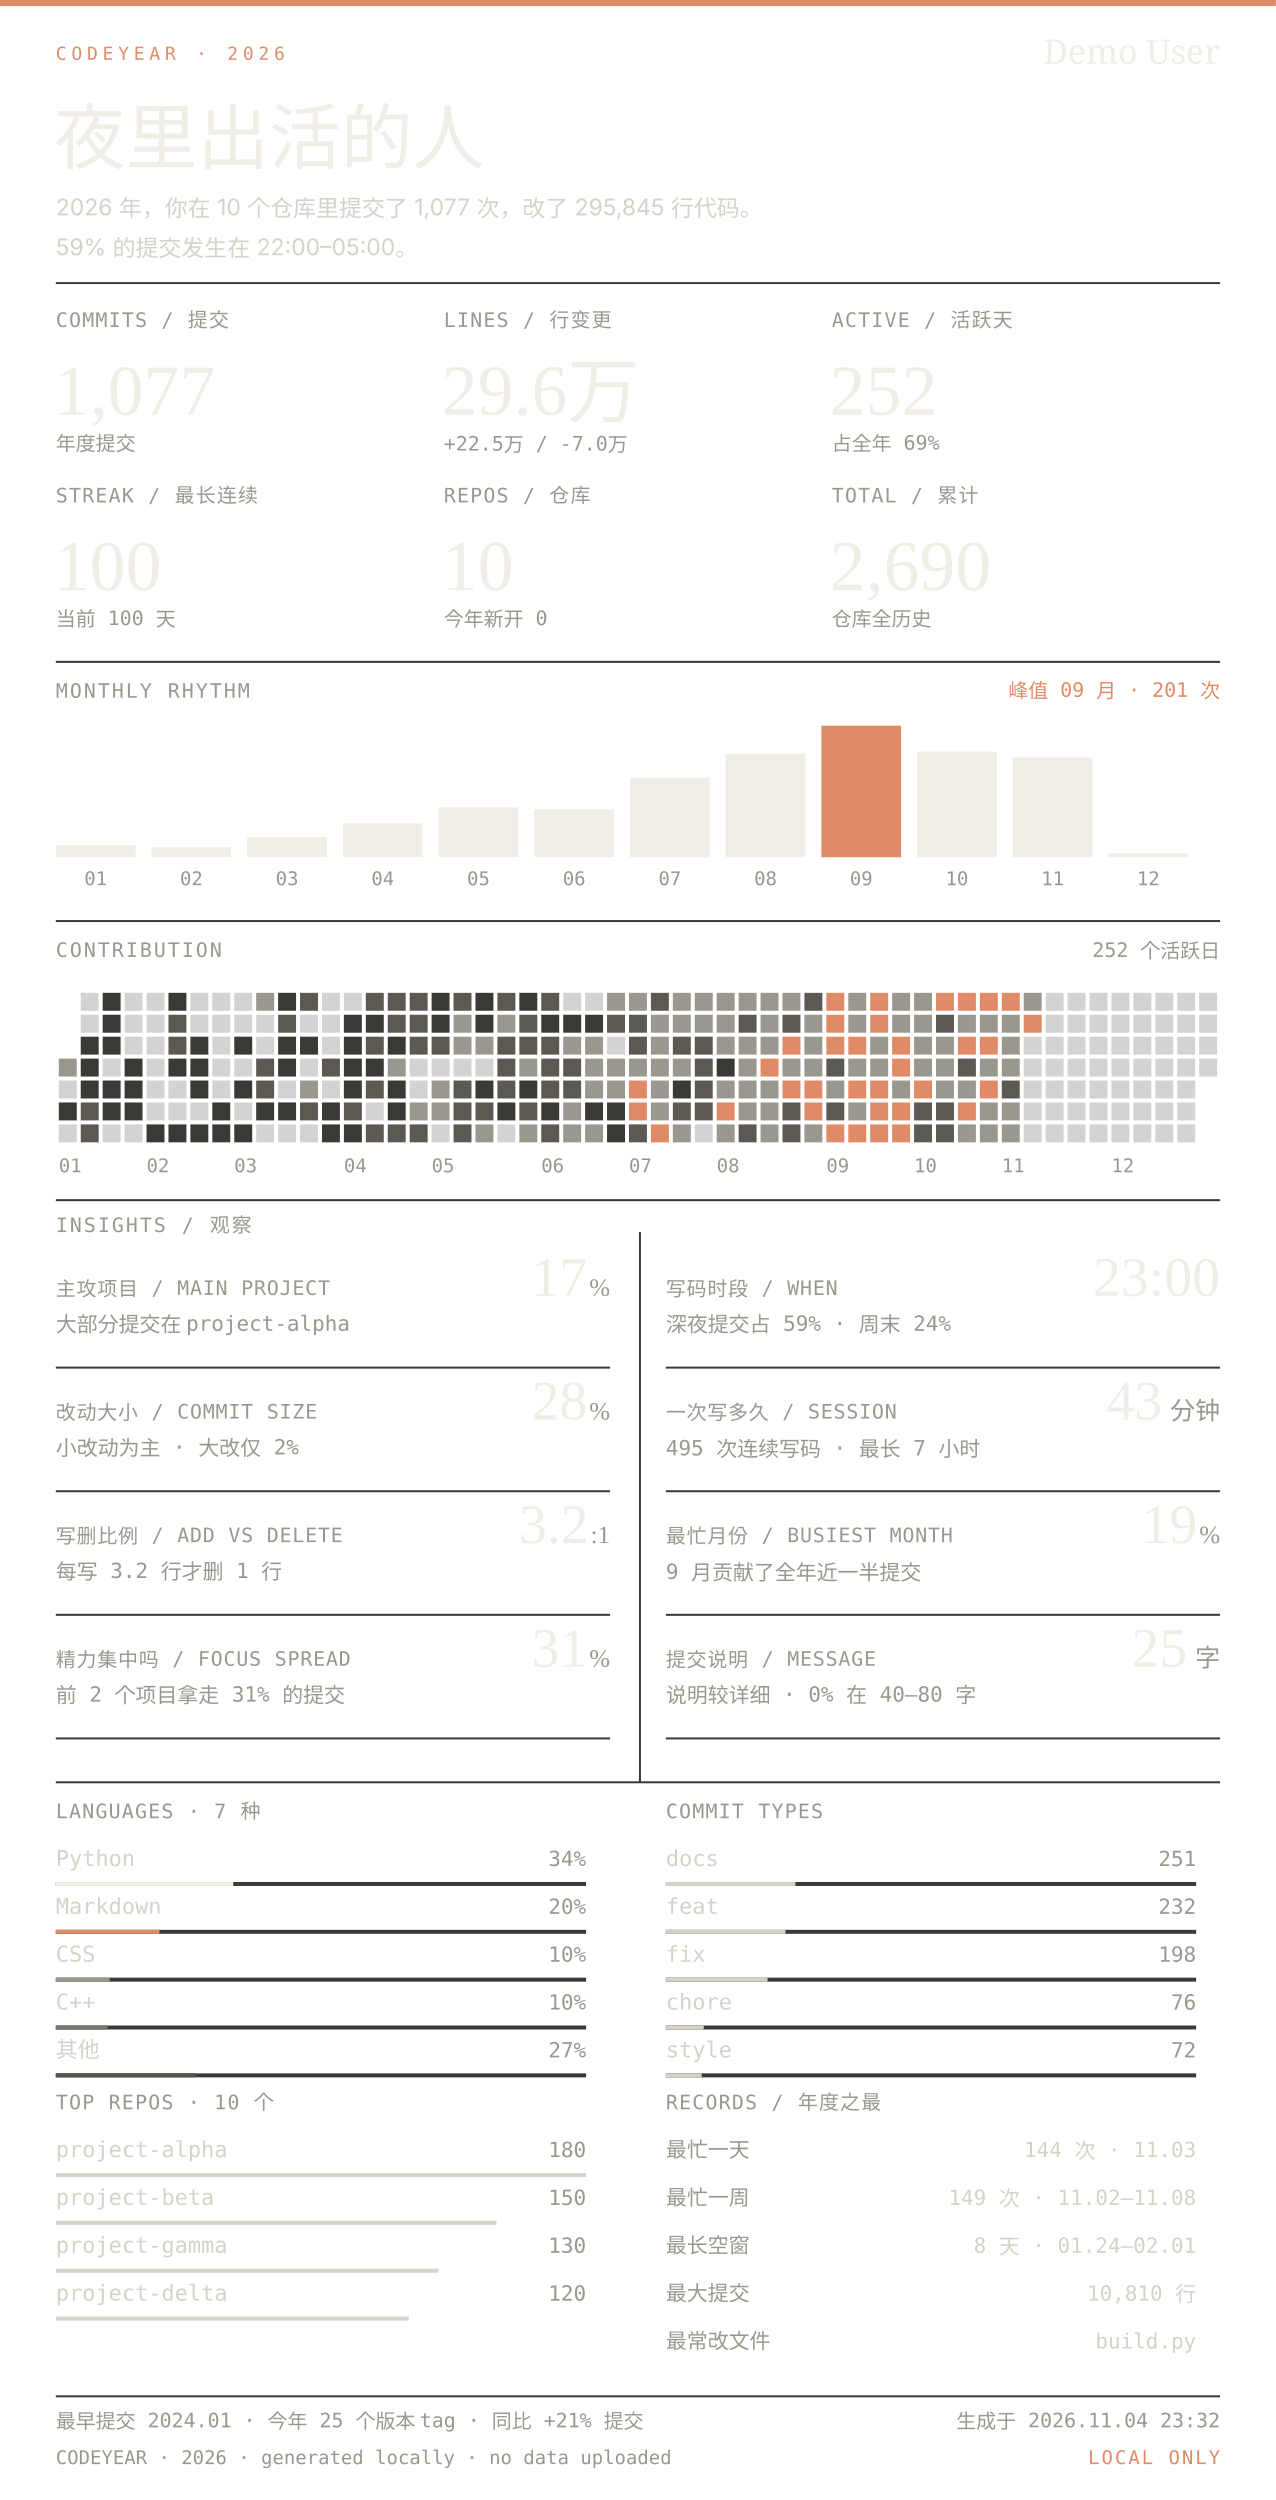
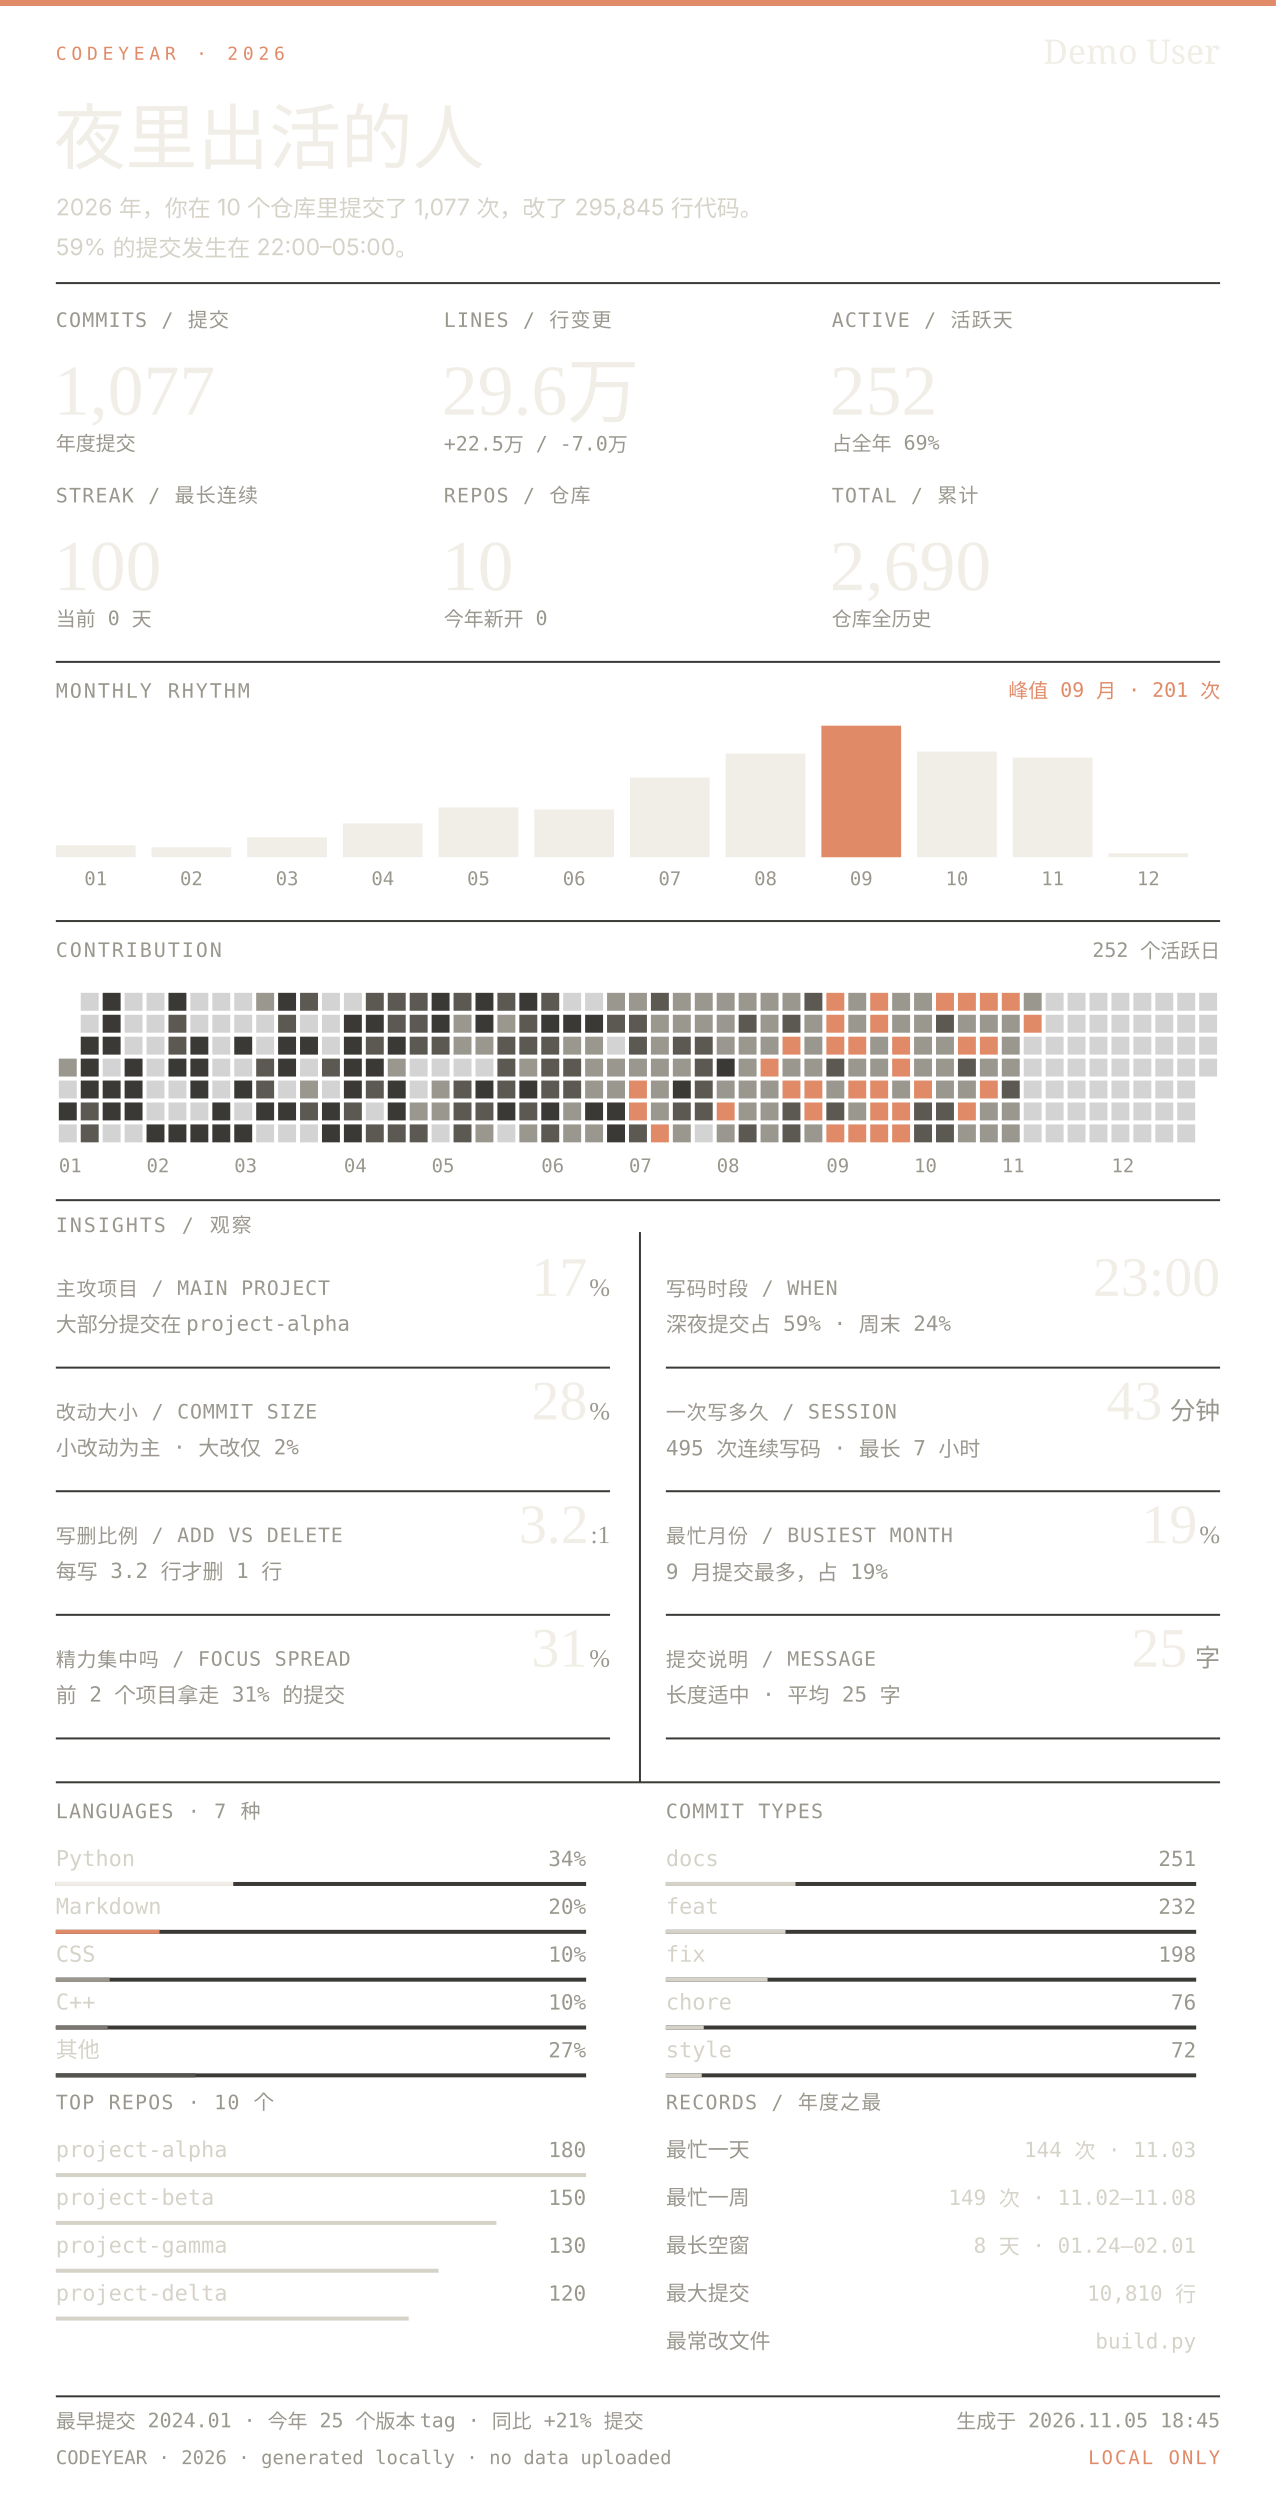
<svg xmlns="http://www.w3.org/2000/svg" width="640" height="1254" viewBox="0 0 640 1254" role="img" aria-label="Demo User · CodeYear 2026 · 夜里出活的人">
  <rect x="0" y="0" width="640" height="3" fill="#e08a68" />
  <text x="28" y="30" font-family="Consolas, 'SFMono-Regular', Menlo, monospace" font-size="9" fill="#e08a68" letter-spacing="2.4">CODEYEAR · 2026</text>
  <text x="612" y="32" font-family="Georgia, 'Songti SC', SimSun, serif" font-size="17" fill="#f0eee6" text-anchor="end">Demo User</text>
  <text x="27" y="82" font-family="Georgia, 'Songti SC', SimSun, serif" font-size="36" fill="#f0eee6">夜里出活的人</text>
  <text x="28" y="108" font-family="-apple-system, 'Segoe UI', 'Microsoft YaHei', sans-serif" font-size="11.5" fill="#d5d2c8">2026 年，你在 10 个仓库里提交了 1,077 次，改了 295,845 行代码。</text>
  <text x="28" y="128" font-family="-apple-system, 'Segoe UI', 'Microsoft YaHei', sans-serif" font-size="11.5" fill="#d5d2c8">59% 的提交发生在 22:00–05:00。</text>
  <line x1="28" y1="142" x2="612" y2="142" stroke="#3a3936" />
  <text x="28.0" y="164" font-family="Consolas, 'SFMono-Regular', Menlo, monospace" font-size="10" fill="#9a978e" letter-spacing="0.6">COMMITS / 提交</text>
  <text x="27.0" y="208" font-family="Cambria, 'Times New Roman', 'Songti SC', SimSun, serif" font-size="36" fill="#f0eee6">1,077</text>
  <text x="28.0" y="226" font-family="Consolas, 'SFMono-Regular', Menlo, monospace" font-size="10" fill="#9a978e">年度提交</text>
  <text x="222.6" y="164" font-family="Consolas, 'SFMono-Regular', Menlo, monospace" font-size="10" fill="#9a978e" letter-spacing="0.6">LINES / 行变更</text>
  <text x="221.6" y="208" font-family="Cambria, 'Times New Roman', 'Songti SC', SimSun, serif" font-size="36" fill="#f0eee6">29.6万</text>
  <text x="222.6" y="226" font-family="Consolas, 'SFMono-Regular', Menlo, monospace" font-size="10" fill="#9a978e">+22.5万 / -7.0万</text>
  <text x="417.2" y="164" font-family="Consolas, 'SFMono-Regular', Menlo, monospace" font-size="10" fill="#9a978e" letter-spacing="0.6">ACTIVE / 活跃天</text>
  <text x="416.2" y="208" font-family="Cambria, 'Times New Roman', 'Songti SC', SimSun, serif" font-size="36" fill="#f0eee6">252</text>
  <text x="417.2" y="226" font-family="Consolas, 'SFMono-Regular', Menlo, monospace" font-size="10" fill="#9a978e">占全年 69%</text>
  <text x="28.0" y="252" font-family="Consolas, 'SFMono-Regular', Menlo, monospace" font-size="10" fill="#9a978e" letter-spacing="0.6">STREAK / 最长连续</text>
  <text x="27.0" y="296" font-family="Cambria, 'Times New Roman', 'Songti SC', SimSun, serif" font-size="36" fill="#f0eee6">100</text>
-   <text x="28.0" y="314" font-family="Consolas, 'SFMono-Regular', Menlo, monospace" font-size="10" fill="#9a978e">当前 100 天</text>
+   <text x="28.0" y="314" font-family="Consolas, 'SFMono-Regular', Menlo, monospace" font-size="10" fill="#9a978e">当前 0 天</text>
  <text x="222.6" y="252" font-family="Consolas, 'SFMono-Regular', Menlo, monospace" font-size="10" fill="#9a978e" letter-spacing="0.6">REPOS / 仓库</text>
  <text x="221.6" y="296" font-family="Cambria, 'Times New Roman', 'Songti SC', SimSun, serif" font-size="36" fill="#f0eee6">10</text>
  <text x="222.6" y="314" font-family="Consolas, 'SFMono-Regular', Menlo, monospace" font-size="10" fill="#9a978e">今年新开 0</text>
  <text x="417.2" y="252" font-family="Consolas, 'SFMono-Regular', Menlo, monospace" font-size="10" fill="#9a978e" letter-spacing="0.6">TOTAL / 累计</text>
  <text x="416.2" y="296" font-family="Cambria, 'Times New Roman', 'Songti SC', SimSun, serif" font-size="36" fill="#f0eee6">2,690</text>
  <text x="417.2" y="314" font-family="Consolas, 'SFMono-Regular', Menlo, monospace" font-size="10" fill="#9a978e">仓库全历史</text>
  <line x1="28" y1="332" x2="612" y2="332" stroke="#3a3936" />
  <text x="28" y="350" font-family="Consolas, 'SFMono-Regular', Menlo, monospace" font-size="10" fill="#9a978e" letter-spacing="1">MONTHLY RHYTHM</text>
  <text x="612" y="350" font-family="Consolas, 'SFMono-Regular', Menlo, monospace" font-size="10" fill="#e08a68" text-anchor="end">峰值 09 月 · 201 次</text>
  <rect x="28" y="424" width="40" height="6" fill="#f0eee6" />
  <text x="48.0" y="444" font-family="Consolas, 'SFMono-Regular', Menlo, monospace" font-size="9.5" fill="#9a978e" text-anchor="middle">01</text>
  <rect x="76" y="425" width="40" height="5" fill="#f0eee6" />
  <text x="96.0" y="444" font-family="Consolas, 'SFMono-Regular', Menlo, monospace" font-size="9.5" fill="#9a978e" text-anchor="middle">02</text>
  <rect x="124" y="420" width="40" height="10" fill="#f0eee6" />
  <text x="144.0" y="444" font-family="Consolas, 'SFMono-Regular', Menlo, monospace" font-size="9.5" fill="#9a978e" text-anchor="middle">03</text>
  <rect x="172" y="413" width="40" height="17" fill="#f0eee6" />
  <text x="192.0" y="444" font-family="Consolas, 'SFMono-Regular', Menlo, monospace" font-size="9.5" fill="#9a978e" text-anchor="middle">04</text>
  <rect x="220" y="405" width="40" height="25" fill="#f0eee6" />
  <text x="240.0" y="444" font-family="Consolas, 'SFMono-Regular', Menlo, monospace" font-size="9.5" fill="#9a978e" text-anchor="middle">05</text>
  <rect x="268" y="406" width="40" height="24" fill="#f0eee6" />
  <text x="288.0" y="444" font-family="Consolas, 'SFMono-Regular', Menlo, monospace" font-size="9.5" fill="#9a978e" text-anchor="middle">06</text>
  <rect x="316" y="390" width="40" height="40" fill="#f0eee6" />
  <text x="336.0" y="444" font-family="Consolas, 'SFMono-Regular', Menlo, monospace" font-size="9.5" fill="#9a978e" text-anchor="middle">07</text>
  <rect x="364" y="378" width="40" height="52" fill="#f0eee6" />
  <text x="384.0" y="444" font-family="Consolas, 'SFMono-Regular', Menlo, monospace" font-size="9.5" fill="#9a978e" text-anchor="middle">08</text>
  <rect x="412" y="364" width="40" height="66" fill="#e08a68" />
  <text x="432.0" y="444" font-family="Consolas, 'SFMono-Regular', Menlo, monospace" font-size="9.5" fill="#9a978e" text-anchor="middle">09</text>
  <rect x="460" y="377" width="40" height="53" fill="#f0eee6" />
  <text x="480.0" y="444" font-family="Consolas, 'SFMono-Regular', Menlo, monospace" font-size="9.5" fill="#9a978e" text-anchor="middle">10</text>
  <rect x="508" y="380" width="40" height="50" fill="#f0eee6" />
  <text x="528.0" y="444" font-family="Consolas, 'SFMono-Regular', Menlo, monospace" font-size="9.5" fill="#9a978e" text-anchor="middle">11</text>
  <rect x="556" y="428" width="40" height="2" fill="#f0eee6" />
  <text x="576.0" y="444" font-family="Consolas, 'SFMono-Regular', Menlo, monospace" font-size="9.5" fill="#9a978e" text-anchor="middle">12</text>
  <line x1="28" y1="462" x2="612" y2="462" stroke="#3a3936" />
  <text x="28" y="480" font-family="Consolas, 'SFMono-Regular', Menlo, monospace" font-size="10" fill="#9a978e" letter-spacing="1">CONTRIBUTION</text>
  <text x="612" y="480" font-family="Consolas, 'SFMono-Regular', Menlo, monospace" font-size="10" fill="#9a978e" text-anchor="end">252 个活跃日</text>
  <rect x="29.5" y="531" width="9" height="9" fill="#9a978e" />
  <rect x="29.5" y="542" width="9" height="9" fill="#262623" fill-opacity="0.2" />
  <rect x="29.5" y="553" width="9" height="9" fill="#3a3936" />
  <rect x="29.5" y="564" width="9" height="9" fill="#262623" fill-opacity="0.2" />
  <rect x="40.5" y="498" width="9" height="9" fill="#262623" fill-opacity="0.2" />
  <rect x="40.5" y="509" width="9" height="9" fill="#262623" fill-opacity="0.2" />
  <rect x="40.5" y="520" width="9" height="9" fill="#3a3936" />
  <rect x="40.5" y="531" width="9" height="9" fill="#3a3936" />
  <rect x="40.5" y="542" width="9" height="9" fill="#3a3936" />
  <rect x="40.5" y="553" width="9" height="9" fill="#5c5952" />
  <rect x="40.5" y="564" width="9" height="9" fill="#5c5952" />
  <rect x="51.5" y="498" width="9" height="9" fill="#3a3936" />
  <rect x="51.5" y="509" width="9" height="9" fill="#3a3936" />
  <rect x="51.5" y="520" width="9" height="9" fill="#3a3936" />
  <rect x="51.5" y="531" width="9" height="9" fill="#262623" fill-opacity="0.2" />
  <rect x="51.5" y="542" width="9" height="9" fill="#3a3936" />
  <rect x="51.5" y="553" width="9" height="9" fill="#3a3936" />
  <rect x="51.5" y="564" width="9" height="9" fill="#262623" fill-opacity="0.2" />
  <rect x="62.5" y="498" width="9" height="9" fill="#262623" fill-opacity="0.2" />
  <rect x="62.5" y="509" width="9" height="9" fill="#262623" fill-opacity="0.2" />
  <rect x="62.5" y="520" width="9" height="9" fill="#262623" fill-opacity="0.2" />
  <rect x="62.5" y="531" width="9" height="9" fill="#3a3936" />
  <rect x="62.5" y="542" width="9" height="9" fill="#3a3936" />
  <rect x="62.5" y="553" width="9" height="9" fill="#3a3936" />
  <rect x="62.5" y="564" width="9" height="9" fill="#262623" fill-opacity="0.2" />
  <rect x="73.5" y="498" width="9" height="9" fill="#262623" fill-opacity="0.2" />
  <rect x="73.5" y="509" width="9" height="9" fill="#262623" fill-opacity="0.2" />
  <rect x="73.5" y="520" width="9" height="9" fill="#262623" fill-opacity="0.2" />
  <rect x="73.5" y="531" width="9" height="9" fill="#262623" fill-opacity="0.2" />
  <rect x="73.5" y="542" width="9" height="9" fill="#262623" fill-opacity="0.2" />
  <rect x="73.5" y="553" width="9" height="9" fill="#262623" fill-opacity="0.2" />
  <rect x="73.5" y="564" width="9" height="9" fill="#3a3936" />
  <rect x="84.5" y="498" width="9" height="9" fill="#3a3936" />
  <rect x="84.5" y="509" width="9" height="9" fill="#5c5952" />
  <rect x="84.5" y="520" width="9" height="9" fill="#5c5952" />
  <rect x="84.5" y="531" width="9" height="9" fill="#3a3936" />
  <rect x="84.5" y="542" width="9" height="9" fill="#262623" fill-opacity="0.2" />
  <rect x="84.5" y="553" width="9" height="9" fill="#262623" fill-opacity="0.2" />
  <rect x="84.5" y="564" width="9" height="9" fill="#3a3936" />
  <rect x="95.5" y="498" width="9" height="9" fill="#262623" fill-opacity="0.2" />
  <rect x="95.5" y="509" width="9" height="9" fill="#262623" fill-opacity="0.2" />
  <rect x="95.5" y="520" width="9" height="9" fill="#3a3936" />
  <rect x="95.5" y="531" width="9" height="9" fill="#3a3936" />
  <rect x="95.5" y="542" width="9" height="9" fill="#3a3936" />
  <rect x="95.5" y="553" width="9" height="9" fill="#262623" fill-opacity="0.2" />
  <rect x="95.5" y="564" width="9" height="9" fill="#3a3936" />
  <rect x="106.5" y="498" width="9" height="9" fill="#262623" fill-opacity="0.2" />
  <rect x="106.5" y="509" width="9" height="9" fill="#262623" fill-opacity="0.2" />
  <rect x="106.5" y="520" width="9" height="9" fill="#262623" fill-opacity="0.2" />
  <rect x="106.5" y="531" width="9" height="9" fill="#262623" fill-opacity="0.2" />
  <rect x="106.5" y="542" width="9" height="9" fill="#262623" fill-opacity="0.2" />
  <rect x="106.5" y="553" width="9" height="9" fill="#3a3936" />
  <rect x="106.5" y="564" width="9" height="9" fill="#3a3936" />
  <rect x="117.5" y="498" width="9" height="9" fill="#262623" fill-opacity="0.2" />
  <rect x="117.5" y="509" width="9" height="9" fill="#262623" fill-opacity="0.2" />
  <rect x="117.5" y="520" width="9" height="9" fill="#3a3936" />
  <rect x="117.5" y="531" width="9" height="9" fill="#262623" fill-opacity="0.2" />
  <rect x="117.5" y="542" width="9" height="9" fill="#3a3936" />
  <rect x="117.5" y="553" width="9" height="9" fill="#262623" fill-opacity="0.2" />
  <rect x="117.5" y="564" width="9" height="9" fill="#3a3936" />
  <rect x="128.5" y="498" width="9" height="9" fill="#9a978e" />
  <rect x="128.5" y="509" width="9" height="9" fill="#262623" fill-opacity="0.2" />
  <rect x="128.5" y="520" width="9" height="9" fill="#262623" fill-opacity="0.2" />
  <rect x="128.5" y="531" width="9" height="9" fill="#5c5952" />
  <rect x="128.5" y="542" width="9" height="9" fill="#5c5952" />
  <rect x="128.5" y="553" width="9" height="9" fill="#3a3936" />
  <rect x="128.5" y="564" width="9" height="9" fill="#262623" fill-opacity="0.2" />
  <rect x="139.5" y="498" width="9" height="9" fill="#3a3936" />
  <rect x="139.5" y="509" width="9" height="9" fill="#5c5952" />
  <rect x="139.5" y="520" width="9" height="9" fill="#3a3936" />
  <rect x="139.5" y="531" width="9" height="9" fill="#3a3936" />
  <rect x="139.5" y="542" width="9" height="9" fill="#262623" fill-opacity="0.2" />
  <rect x="139.5" y="553" width="9" height="9" fill="#3a3936" />
  <rect x="139.5" y="564" width="9" height="9" fill="#262623" fill-opacity="0.2" />
  <rect x="150.5" y="498" width="9" height="9" fill="#5c5952" />
  <rect x="150.5" y="509" width="9" height="9" fill="#262623" fill-opacity="0.2" />
  <rect x="150.5" y="520" width="9" height="9" fill="#3a3936" />
  <rect x="150.5" y="531" width="9" height="9" fill="#262623" fill-opacity="0.2" />
  <rect x="150.5" y="542" width="9" height="9" fill="#9a978e" />
  <rect x="150.5" y="553" width="9" height="9" fill="#5c5952" />
  <rect x="150.5" y="564" width="9" height="9" fill="#262623" fill-opacity="0.2" />
  <rect x="161.5" y="498" width="9" height="9" fill="#262623" fill-opacity="0.2" />
  <rect x="161.5" y="509" width="9" height="9" fill="#262623" fill-opacity="0.2" />
  <rect x="161.5" y="520" width="9" height="9" fill="#262623" fill-opacity="0.2" />
  <rect x="161.5" y="531" width="9" height="9" fill="#5c5952" />
  <rect x="161.5" y="542" width="9" height="9" fill="#262623" fill-opacity="0.2" />
  <rect x="161.5" y="553" width="9" height="9" fill="#3a3936" />
  <rect x="161.5" y="564" width="9" height="9" fill="#3a3936" />
  <rect x="172.5" y="498" width="9" height="9" fill="#262623" fill-opacity="0.2" />
  <rect x="172.5" y="509" width="9" height="9" fill="#3a3936" />
  <rect x="172.5" y="520" width="9" height="9" fill="#3a3936" />
  <rect x="172.5" y="531" width="9" height="9" fill="#3a3936" />
  <rect x="172.5" y="542" width="9" height="9" fill="#3a3936" />
  <rect x="172.5" y="553" width="9" height="9" fill="#5c5952" />
  <rect x="172.5" y="564" width="9" height="9" fill="#3a3936" />
  <rect x="183.5" y="498" width="9" height="9" fill="#5c5952" />
  <rect x="183.5" y="509" width="9" height="9" fill="#3a3936" />
  <rect x="183.5" y="520" width="9" height="9" fill="#5c5952" />
  <rect x="183.5" y="531" width="9" height="9" fill="#3a3936" />
  <rect x="183.5" y="542" width="9" height="9" fill="#5c5952" />
  <rect x="183.5" y="553" width="9" height="9" fill="#262623" fill-opacity="0.2" />
  <rect x="183.5" y="564" width="9" height="9" fill="#5c5952" />
  <rect x="194.5" y="498" width="9" height="9" fill="#5c5952" />
  <rect x="194.5" y="509" width="9" height="9" fill="#5c5952" />
  <rect x="194.5" y="520" width="9" height="9" fill="#3a3936" />
  <rect x="194.5" y="531" width="9" height="9" fill="#9a978e" />
  <rect x="194.5" y="542" width="9" height="9" fill="#3a3936" />
  <rect x="194.5" y="553" width="9" height="9" fill="#3a3936" />
  <rect x="194.5" y="564" width="9" height="9" fill="#5c5952" />
  <rect x="205.5" y="498" width="9" height="9" fill="#5c5952" />
  <rect x="205.5" y="509" width="9" height="9" fill="#5c5952" />
  <rect x="205.5" y="520" width="9" height="9" fill="#5c5952" />
  <rect x="205.5" y="531" width="9" height="9" fill="#262623" fill-opacity="0.2" />
  <rect x="205.5" y="542" width="9" height="9" fill="#262623" fill-opacity="0.2" />
  <rect x="205.5" y="553" width="9" height="9" fill="#9a978e" />
  <rect x="205.5" y="564" width="9" height="9" fill="#5c5952" />
  <rect x="216.5" y="498" width="9" height="9" fill="#3a3936" />
  <rect x="216.5" y="509" width="9" height="9" fill="#3a3936" />
  <rect x="216.5" y="520" width="9" height="9" fill="#5c5952" />
  <rect x="216.5" y="531" width="9" height="9" fill="#262623" fill-opacity="0.2" />
  <rect x="216.5" y="542" width="9" height="9" fill="#9a978e" />
  <rect x="216.5" y="553" width="9" height="9" fill="#9a978e" />
  <rect x="216.5" y="564" width="9" height="9" fill="#262623" fill-opacity="0.2" />
  <rect x="227.5" y="498" width="9" height="9" fill="#5c5952" />
  <rect x="227.5" y="509" width="9" height="9" fill="#9a978e" />
  <rect x="227.5" y="520" width="9" height="9" fill="#9a978e" />
  <rect x="227.5" y="531" width="9" height="9" fill="#262623" fill-opacity="0.2" />
  <rect x="227.5" y="542" width="9" height="9" fill="#5c5952" />
  <rect x="227.5" y="553" width="9" height="9" fill="#5c5952" />
  <rect x="227.5" y="564" width="9" height="9" fill="#5c5952" />
  <rect x="238.5" y="498" width="9" height="9" fill="#3a3936" />
  <rect x="238.5" y="509" width="9" height="9" fill="#3a3936" />
  <rect x="238.5" y="520" width="9" height="9" fill="#9a978e" />
  <rect x="238.5" y="531" width="9" height="9" fill="#262623" fill-opacity="0.2" />
  <rect x="238.5" y="542" width="9" height="9" fill="#3a3936" />
  <rect x="238.5" y="553" width="9" height="9" fill="#5c5952" />
  <rect x="238.5" y="564" width="9" height="9" fill="#9a978e" />
  <rect x="249.5" y="498" width="9" height="9" fill="#5c5952" />
  <rect x="249.5" y="509" width="9" height="9" fill="#9a978e" />
  <rect x="249.5" y="520" width="9" height="9" fill="#5c5952" />
  <rect x="249.5" y="531" width="9" height="9" fill="#5c5952" />
  <rect x="249.5" y="542" width="9" height="9" fill="#5c5952" />
  <rect x="249.5" y="553" width="9" height="9" fill="#3a3936" />
  <rect x="249.5" y="564" width="9" height="9" fill="#262623" fill-opacity="0.2" />
  <rect x="260.5" y="498" width="9" height="9" fill="#3a3936" />
  <rect x="260.5" y="509" width="9" height="9" fill="#5c5952" />
  <rect x="260.5" y="520" width="9" height="9" fill="#5c5952" />
  <rect x="260.5" y="531" width="9" height="9" fill="#9a978e" />
  <rect x="260.5" y="542" width="9" height="9" fill="#3a3936" />
  <rect x="260.5" y="553" width="9" height="9" fill="#5c5952" />
  <rect x="260.5" y="564" width="9" height="9" fill="#9a978e" />
  <rect x="271.5" y="498" width="9" height="9" fill="#5c5952" />
  <rect x="271.5" y="509" width="9" height="9" fill="#3a3936" />
  <rect x="271.5" y="520" width="9" height="9" fill="#5c5952" />
  <rect x="271.5" y="531" width="9" height="9" fill="#5c5952" />
  <rect x="271.5" y="542" width="9" height="9" fill="#5c5952" />
  <rect x="271.5" y="553" width="9" height="9" fill="#3a3936" />
  <rect x="271.5" y="564" width="9" height="9" fill="#5c5952" />
  <rect x="282.5" y="498" width="9" height="9" fill="#262623" fill-opacity="0.2" />
  <rect x="282.5" y="509" width="9" height="9" fill="#3a3936" />
  <rect x="282.5" y="520" width="9" height="9" fill="#9a978e" />
  <rect x="282.5" y="531" width="9" height="9" fill="#5c5952" />
  <rect x="282.5" y="542" width="9" height="9" fill="#5c5952" />
  <rect x="282.5" y="553" width="9" height="9" fill="#9a978e" />
  <rect x="282.5" y="564" width="9" height="9" fill="#9a978e" />
  <rect x="293.5" y="498" width="9" height="9" fill="#262623" fill-opacity="0.2" />
  <rect x="293.5" y="509" width="9" height="9" fill="#3a3936" />
  <rect x="293.5" y="520" width="9" height="9" fill="#9a978e" />
  <rect x="293.5" y="531" width="9" height="9" fill="#9a978e" />
  <rect x="293.5" y="542" width="9" height="9" fill="#9a978e" />
  <rect x="293.5" y="553" width="9" height="9" fill="#3a3936" />
  <rect x="293.5" y="564" width="9" height="9" fill="#9a978e" />
  <rect x="304.5" y="498" width="9" height="9" fill="#9a978e" />
  <rect x="304.5" y="509" width="9" height="9" fill="#5c5952" />
  <rect x="304.5" y="520" width="9" height="9" fill="#262623" fill-opacity="0.2" />
  <rect x="304.5" y="531" width="9" height="9" fill="#9a978e" />
  <rect x="304.5" y="542" width="9" height="9" fill="#9a978e" />
  <rect x="304.5" y="553" width="9" height="9" fill="#3a3936" />
  <rect x="304.5" y="564" width="9" height="9" fill="#3a3936" />
  <rect x="315.5" y="498" width="9" height="9" fill="#9a978e" />
  <rect x="315.5" y="509" width="9" height="9" fill="#5c5952" />
  <rect x="315.5" y="520" width="9" height="9" fill="#5c5952" />
  <rect x="315.5" y="531" width="9" height="9" fill="#9a978e" />
  <rect x="315.5" y="542" width="9" height="9" fill="#e08a68" />
  <rect x="315.5" y="553" width="9" height="9" fill="#e08a68" />
  <rect x="315.5" y="564" width="9" height="9" fill="#5c5952" />
  <rect x="326.5" y="498" width="9" height="9" fill="#5c5952" />
  <rect x="326.5" y="509" width="9" height="9" fill="#9a978e" />
  <rect x="326.5" y="520" width="9" height="9" fill="#9a978e" />
  <rect x="326.5" y="531" width="9" height="9" fill="#9a978e" />
  <rect x="326.5" y="542" width="9" height="9" fill="#9a978e" />
  <rect x="326.5" y="553" width="9" height="9" fill="#9a978e" />
  <rect x="326.5" y="564" width="9" height="9" fill="#e08a68" />
  <rect x="337.5" y="498" width="9" height="9" fill="#9a978e" />
  <rect x="337.5" y="509" width="9" height="9" fill="#9a978e" />
  <rect x="337.5" y="520" width="9" height="9" fill="#5c5952" />
  <rect x="337.5" y="531" width="9" height="9" fill="#9a978e" />
  <rect x="337.5" y="542" width="9" height="9" fill="#3a3936" />
  <rect x="337.5" y="553" width="9" height="9" fill="#5c5952" />
  <rect x="337.5" y="564" width="9" height="9" fill="#9a978e" />
  <rect x="348.5" y="498" width="9" height="9" fill="#9a978e" />
  <rect x="348.5" y="509" width="9" height="9" fill="#9a978e" />
  <rect x="348.5" y="520" width="9" height="9" fill="#5c5952" />
  <rect x="348.5" y="531" width="9" height="9" fill="#5c5952" />
  <rect x="348.5" y="542" width="9" height="9" fill="#5c5952" />
  <rect x="348.5" y="553" width="9" height="9" fill="#5c5952" />
  <rect x="348.5" y="564" width="9" height="9" fill="#262623" fill-opacity="0.2" />
  <rect x="359.5" y="498" width="9" height="9" fill="#9a978e" />
  <rect x="359.5" y="509" width="9" height="9" fill="#9a978e" />
  <rect x="359.5" y="520" width="9" height="9" fill="#9a978e" />
  <rect x="359.5" y="531" width="9" height="9" fill="#3a3936" />
  <rect x="359.5" y="542" width="9" height="9" fill="#9a978e" />
  <rect x="359.5" y="553" width="9" height="9" fill="#e08a68" />
  <rect x="359.5" y="564" width="9" height="9" fill="#9a978e" />
  <rect x="370.5" y="498" width="9" height="9" fill="#9a978e" />
  <rect x="370.5" y="509" width="9" height="9" fill="#5c5952" />
  <rect x="370.5" y="520" width="9" height="9" fill="#9a978e" />
  <rect x="370.5" y="531" width="9" height="9" fill="#9a978e" />
  <rect x="370.5" y="542" width="9" height="9" fill="#9a978e" />
  <rect x="370.5" y="553" width="9" height="9" fill="#9a978e" />
  <rect x="370.5" y="564" width="9" height="9" fill="#5c5952" />
  <rect x="381.5" y="498" width="9" height="9" fill="#9a978e" />
  <rect x="381.5" y="509" width="9" height="9" fill="#9a978e" />
  <rect x="381.5" y="520" width="9" height="9" fill="#9a978e" />
  <rect x="381.5" y="531" width="9" height="9" fill="#e08a68" />
  <rect x="381.5" y="542" width="9" height="9" fill="#9a978e" />
  <rect x="381.5" y="553" width="9" height="9" fill="#9a978e" />
  <rect x="381.5" y="564" width="9" height="9" fill="#9a978e" />
  <rect x="392.5" y="498" width="9" height="9" fill="#9a978e" />
  <rect x="392.5" y="509" width="9" height="9" fill="#5c5952" />
  <rect x="392.5" y="520" width="9" height="9" fill="#e08a68" />
  <rect x="392.5" y="531" width="9" height="9" fill="#9a978e" />
  <rect x="392.5" y="542" width="9" height="9" fill="#e08a68" />
  <rect x="392.5" y="553" width="9" height="9" fill="#5c5952" />
  <rect x="392.5" y="564" width="9" height="9" fill="#5c5952" />
  <rect x="403.5" y="498" width="9" height="9" fill="#5c5952" />
  <rect x="403.5" y="509" width="9" height="9" fill="#9a978e" />
  <rect x="403.5" y="520" width="9" height="9" fill="#9a978e" />
  <rect x="403.5" y="531" width="9" height="9" fill="#9a978e" />
  <rect x="403.5" y="542" width="9" height="9" fill="#e08a68" />
  <rect x="403.5" y="553" width="9" height="9" fill="#e08a68" />
  <rect x="403.5" y="564" width="9" height="9" fill="#9a978e" />
  <rect x="414.5" y="498" width="9" height="9" fill="#e08a68" />
  <rect x="414.5" y="509" width="9" height="9" fill="#e08a68" />
  <rect x="414.5" y="520" width="9" height="9" fill="#e08a68" />
  <rect x="414.5" y="531" width="9" height="9" fill="#5c5952" />
  <rect x="414.5" y="542" width="9" height="9" fill="#9a978e" />
  <rect x="414.5" y="553" width="9" height="9" fill="#5c5952" />
  <rect x="414.5" y="564" width="9" height="9" fill="#e08a68" />
  <rect x="425.5" y="498" width="9" height="9" fill="#9a978e" />
  <rect x="425.5" y="509" width="9" height="9" fill="#9a978e" />
  <rect x="425.5" y="520" width="9" height="9" fill="#e08a68" />
  <rect x="425.5" y="531" width="9" height="9" fill="#9a978e" />
  <rect x="425.5" y="542" width="9" height="9" fill="#e08a68" />
  <rect x="425.5" y="553" width="9" height="9" fill="#9a978e" />
  <rect x="425.5" y="564" width="9" height="9" fill="#e08a68" />
  <rect x="436.5" y="498" width="9" height="9" fill="#e08a68" />
  <rect x="436.5" y="509" width="9" height="9" fill="#e08a68" />
  <rect x="436.5" y="520" width="9" height="9" fill="#9a978e" />
  <rect x="436.5" y="531" width="9" height="9" fill="#9a978e" />
  <rect x="436.5" y="542" width="9" height="9" fill="#e08a68" />
  <rect x="436.5" y="553" width="9" height="9" fill="#e08a68" />
  <rect x="436.5" y="564" width="9" height="9" fill="#e08a68" />
  <rect x="447.5" y="498" width="9" height="9" fill="#9a978e" />
  <rect x="447.5" y="509" width="9" height="9" fill="#9a978e" />
  <rect x="447.5" y="520" width="9" height="9" fill="#e08a68" />
  <rect x="447.5" y="531" width="9" height="9" fill="#e08a68" />
  <rect x="447.5" y="542" width="9" height="9" fill="#9a978e" />
  <rect x="447.5" y="553" width="9" height="9" fill="#e08a68" />
  <rect x="447.5" y="564" width="9" height="9" fill="#e08a68" />
  <rect x="458.5" y="498" width="9" height="9" fill="#9a978e" />
  <rect x="458.5" y="509" width="9" height="9" fill="#9a978e" />
  <rect x="458.5" y="520" width="9" height="9" fill="#9a978e" />
  <rect x="458.5" y="531" width="9" height="9" fill="#9a978e" />
  <rect x="458.5" y="542" width="9" height="9" fill="#e08a68" />
  <rect x="458.5" y="553" width="9" height="9" fill="#5c5952" />
  <rect x="458.5" y="564" width="9" height="9" fill="#5c5952" />
  <rect x="469.5" y="498" width="9" height="9" fill="#e08a68" />
  <rect x="469.5" y="509" width="9" height="9" fill="#5c5952" />
  <rect x="469.5" y="520" width="9" height="9" fill="#9a978e" />
  <rect x="469.5" y="531" width="9" height="9" fill="#9a978e" />
  <rect x="469.5" y="542" width="9" height="9" fill="#9a978e" />
  <rect x="469.5" y="553" width="9" height="9" fill="#5c5952" />
  <rect x="469.5" y="564" width="9" height="9" fill="#5c5952" />
  <rect x="480.5" y="498" width="9" height="9" fill="#e08a68" />
  <rect x="480.5" y="509" width="9" height="9" fill="#9a978e" />
  <rect x="480.5" y="520" width="9" height="9" fill="#e08a68" />
  <rect x="480.5" y="531" width="9" height="9" fill="#5c5952" />
  <rect x="480.5" y="542" width="9" height="9" fill="#9a978e" />
  <rect x="480.5" y="553" width="9" height="9" fill="#e08a68" />
  <rect x="480.5" y="564" width="9" height="9" fill="#9a978e" />
  <rect x="491.5" y="498" width="9" height="9" fill="#e08a68" />
  <rect x="491.5" y="509" width="9" height="9" fill="#9a978e" />
  <rect x="491.5" y="520" width="9" height="9" fill="#e08a68" />
  <rect x="491.5" y="531" width="9" height="9" fill="#9a978e" />
  <rect x="491.5" y="542" width="9" height="9" fill="#e08a68" />
  <rect x="491.5" y="553" width="9" height="9" fill="#9a978e" />
  <rect x="491.5" y="564" width="9" height="9" fill="#9a978e" />
  <rect x="502.5" y="498" width="9" height="9" fill="#e08a68" />
  <rect x="502.5" y="509" width="9" height="9" fill="#9a978e" />
  <rect x="502.5" y="520" width="9" height="9" fill="#9a978e" />
  <rect x="502.5" y="531" width="9" height="9" fill="#9a978e" />
  <rect x="502.5" y="542" width="9" height="9" fill="#5c5952" />
  <rect x="502.5" y="553" width="9" height="9" fill="#9a978e" />
  <rect x="502.5" y="564" width="9" height="9" fill="#9a978e" />
  <rect x="513.5" y="498" width="9" height="9" fill="#9a978e" />
  <rect x="513.5" y="509" width="9" height="9" fill="#e08a68" />
  <rect x="513.5" y="520" width="9" height="9" fill="#262623" fill-opacity="0.2" />
  <rect x="513.5" y="531" width="9" height="9" fill="#262623" fill-opacity="0.2" />
  <rect x="513.5" y="542" width="9" height="9" fill="#262623" fill-opacity="0.2" />
  <rect x="513.5" y="553" width="9" height="9" fill="#262623" fill-opacity="0.2" />
  <rect x="513.5" y="564" width="9" height="9" fill="#262623" fill-opacity="0.2" />
  <rect x="524.5" y="498" width="9" height="9" fill="#262623" fill-opacity="0.2" />
  <rect x="524.5" y="509" width="9" height="9" fill="#262623" fill-opacity="0.2" />
  <rect x="524.5" y="520" width="9" height="9" fill="#262623" fill-opacity="0.2" />
  <rect x="524.5" y="531" width="9" height="9" fill="#262623" fill-opacity="0.2" />
  <rect x="524.5" y="542" width="9" height="9" fill="#262623" fill-opacity="0.2" />
  <rect x="524.5" y="553" width="9" height="9" fill="#262623" fill-opacity="0.2" />
  <rect x="524.5" y="564" width="9" height="9" fill="#262623" fill-opacity="0.2" />
  <rect x="535.5" y="498" width="9" height="9" fill="#262623" fill-opacity="0.2" />
  <rect x="535.5" y="509" width="9" height="9" fill="#262623" fill-opacity="0.2" />
  <rect x="535.5" y="520" width="9" height="9" fill="#262623" fill-opacity="0.2" />
  <rect x="535.5" y="531" width="9" height="9" fill="#262623" fill-opacity="0.2" />
  <rect x="535.5" y="542" width="9" height="9" fill="#262623" fill-opacity="0.2" />
  <rect x="535.5" y="553" width="9" height="9" fill="#262623" fill-opacity="0.2" />
  <rect x="535.5" y="564" width="9" height="9" fill="#262623" fill-opacity="0.2" />
  <rect x="546.5" y="498" width="9" height="9" fill="#262623" fill-opacity="0.2" />
  <rect x="546.5" y="509" width="9" height="9" fill="#262623" fill-opacity="0.2" />
  <rect x="546.5" y="520" width="9" height="9" fill="#262623" fill-opacity="0.2" />
  <rect x="546.5" y="531" width="9" height="9" fill="#262623" fill-opacity="0.2" />
  <rect x="546.5" y="542" width="9" height="9" fill="#262623" fill-opacity="0.2" />
  <rect x="546.5" y="553" width="9" height="9" fill="#262623" fill-opacity="0.2" />
  <rect x="546.5" y="564" width="9" height="9" fill="#262623" fill-opacity="0.2" />
  <rect x="557.5" y="498" width="9" height="9" fill="#262623" fill-opacity="0.2" />
  <rect x="557.5" y="509" width="9" height="9" fill="#262623" fill-opacity="0.2" />
  <rect x="557.5" y="520" width="9" height="9" fill="#262623" fill-opacity="0.2" />
  <rect x="557.5" y="531" width="9" height="9" fill="#262623" fill-opacity="0.2" />
  <rect x="557.5" y="542" width="9" height="9" fill="#262623" fill-opacity="0.2" />
  <rect x="557.5" y="553" width="9" height="9" fill="#262623" fill-opacity="0.2" />
  <rect x="557.5" y="564" width="9" height="9" fill="#262623" fill-opacity="0.2" />
  <rect x="568.5" y="498" width="9" height="9" fill="#262623" fill-opacity="0.2" />
  <rect x="568.5" y="509" width="9" height="9" fill="#262623" fill-opacity="0.2" />
  <rect x="568.5" y="520" width="9" height="9" fill="#262623" fill-opacity="0.2" />
  <rect x="568.5" y="531" width="9" height="9" fill="#262623" fill-opacity="0.2" />
  <rect x="568.5" y="542" width="9" height="9" fill="#262623" fill-opacity="0.2" />
  <rect x="568.5" y="553" width="9" height="9" fill="#262623" fill-opacity="0.2" />
  <rect x="568.5" y="564" width="9" height="9" fill="#262623" fill-opacity="0.2" />
  <rect x="579.5" y="498" width="9" height="9" fill="#262623" fill-opacity="0.2" />
  <rect x="579.5" y="509" width="9" height="9" fill="#262623" fill-opacity="0.2" />
  <rect x="579.5" y="520" width="9" height="9" fill="#262623" fill-opacity="0.2" />
  <rect x="579.5" y="531" width="9" height="9" fill="#262623" fill-opacity="0.2" />
  <rect x="579.5" y="542" width="9" height="9" fill="#262623" fill-opacity="0.2" />
  <rect x="579.5" y="553" width="9" height="9" fill="#262623" fill-opacity="0.2" />
  <rect x="579.5" y="564" width="9" height="9" fill="#262623" fill-opacity="0.2" />
  <rect x="590.5" y="498" width="9" height="9" fill="#262623" fill-opacity="0.2" />
  <rect x="590.5" y="509" width="9" height="9" fill="#262623" fill-opacity="0.2" />
  <rect x="590.5" y="520" width="9" height="9" fill="#262623" fill-opacity="0.2" />
  <rect x="590.5" y="531" width="9" height="9" fill="#262623" fill-opacity="0.2" />
  <rect x="590.5" y="542" width="9" height="9" fill="#262623" fill-opacity="0.2" />
  <rect x="590.5" y="553" width="9" height="9" fill="#262623" fill-opacity="0.2" />
  <rect x="590.5" y="564" width="9" height="9" fill="#262623" fill-opacity="0.2" />
  <rect x="601.5" y="498" width="9" height="9" fill="#262623" fill-opacity="0.2" />
  <rect x="601.5" y="509" width="9" height="9" fill="#262623" fill-opacity="0.2" />
  <rect x="601.5" y="520" width="9" height="9" fill="#262623" fill-opacity="0.2" />
  <rect x="601.5" y="531" width="9" height="9" fill="#262623" fill-opacity="0.2" />
  <text x="29.5" y="588" font-family="Consolas, 'SFMono-Regular', Menlo, monospace" font-size="9.5" fill="#9a978e">01</text>
  <text x="73.5" y="588" font-family="Consolas, 'SFMono-Regular', Menlo, monospace" font-size="9.5" fill="#9a978e">02</text>
  <text x="117.5" y="588" font-family="Consolas, 'SFMono-Regular', Menlo, monospace" font-size="9.5" fill="#9a978e">03</text>
  <text x="172.5" y="588" font-family="Consolas, 'SFMono-Regular', Menlo, monospace" font-size="9.5" fill="#9a978e">04</text>
  <text x="216.5" y="588" font-family="Consolas, 'SFMono-Regular', Menlo, monospace" font-size="9.5" fill="#9a978e">05</text>
  <text x="271.5" y="588" font-family="Consolas, 'SFMono-Regular', Menlo, monospace" font-size="9.5" fill="#9a978e">06</text>
  <text x="315.5" y="588" font-family="Consolas, 'SFMono-Regular', Menlo, monospace" font-size="9.5" fill="#9a978e">07</text>
  <text x="359.5" y="588" font-family="Consolas, 'SFMono-Regular', Menlo, monospace" font-size="9.5" fill="#9a978e">08</text>
  <text x="414.5" y="588" font-family="Consolas, 'SFMono-Regular', Menlo, monospace" font-size="9.5" fill="#9a978e">09</text>
  <text x="458.5" y="588" font-family="Consolas, 'SFMono-Regular', Menlo, monospace" font-size="9.5" fill="#9a978e">10</text>
  <text x="502.5" y="588" font-family="Consolas, 'SFMono-Regular', Menlo, monospace" font-size="9.5" fill="#9a978e">11</text>
  <text x="557.5" y="588" font-family="Consolas, 'SFMono-Regular', Menlo, monospace" font-size="9.5" fill="#9a978e">12</text>
  <line x1="28" y1="602" x2="612" y2="602" stroke="#3a3936" />
  <text x="28" y="618" font-family="Consolas, 'SFMono-Regular', Menlo, monospace" font-size="10" fill="#9a978e" letter-spacing="1">INSIGHTS / 观察</text>
  <line x1="321" y1="618" x2="321" y2="894" stroke="#3a3936" />
  <text x="28" y="650" font-family="Consolas, 'SFMono-Regular', Menlo, monospace" font-size="10" fill="#9a978e" letter-spacing="0.4">主攻项目 / MAIN PROJECT</text>
  <text x="306" y="650" font-family="Cambria, 'Times New Roman', 'Songti SC', SimSun, serif" font-size="28" fill="#f0eee6" text-anchor="end">17<tspan font-size="12.5" fill="#9a978e" dx="1">%</tspan>
  </text>
  <text x="28" y="668" font-family="Consolas, 'SFMono-Regular', Menlo, monospace" font-size="10.5" fill="#9a978e">大部分提交在 project-alpha</text>
  <line x1="28" y1="686" x2="306" y2="686" stroke="#3a3936" />
  <text x="334" y="650" font-family="Consolas, 'SFMono-Regular', Menlo, monospace" font-size="10" fill="#9a978e" letter-spacing="0.4">写码时段 / WHEN</text>
  <text x="612" y="650" font-family="Cambria, 'Times New Roman', 'Songti SC', SimSun, serif" font-size="28" fill="#f0eee6" text-anchor="end">23:00</text>
  <text x="334" y="668" font-family="Consolas, 'SFMono-Regular', Menlo, monospace" font-size="10.5" fill="#9a978e">深夜提交占 59% · 周末 24%</text>
  <line x1="334" y1="686" x2="612" y2="686" stroke="#3a3936" />
  <text x="28" y="712" font-family="Consolas, 'SFMono-Regular', Menlo, monospace" font-size="10" fill="#9a978e" letter-spacing="0.4">改动大小 / COMMIT SIZE</text>
  <text x="306" y="712" font-family="Cambria, 'Times New Roman', 'Songti SC', SimSun, serif" font-size="28" fill="#f0eee6" text-anchor="end">28<tspan font-size="12.5" fill="#9a978e" dx="1">%</tspan>
  </text>
  <text x="28" y="730" font-family="Consolas, 'SFMono-Regular', Menlo, monospace" font-size="10.5" fill="#9a978e">小改动为主 · 大改仅 2%</text>
  <line x1="28" y1="748" x2="306" y2="748" stroke="#3a3936" />
  <text x="334" y="712" font-family="Consolas, 'SFMono-Regular', Menlo, monospace" font-size="10" fill="#9a978e" letter-spacing="0.4">一次写多久 / SESSION</text>
  <text x="612" y="712" font-family="Cambria, 'Times New Roman', 'Songti SC', SimSun, serif" font-size="28" fill="#f0eee6" text-anchor="end">43<tspan font-size="12.5" fill="#9a978e" dx="4">分钟</tspan>
  </text>
  <text x="334" y="730" font-family="Consolas, 'SFMono-Regular', Menlo, monospace" font-size="10.5" fill="#9a978e">495 次连续写码 · 最长 7 小时</text>
  <line x1="334" y1="748" x2="612" y2="748" stroke="#3a3936" />
  <text x="28" y="774" font-family="Consolas, 'SFMono-Regular', Menlo, monospace" font-size="10" fill="#9a978e" letter-spacing="0.4">写删比例 / ADD VS DELETE</text>
  <text x="306" y="774" font-family="Cambria, 'Times New Roman', 'Songti SC', SimSun, serif" font-size="28" fill="#f0eee6" text-anchor="end">3.2<tspan font-size="12.5" fill="#9a978e" dx="1">:1</tspan>
  </text>
  <text x="28" y="792" font-family="Consolas, 'SFMono-Regular', Menlo, monospace" font-size="10.5" fill="#9a978e">每写 3.2 行才删 1 行</text>
  <line x1="28" y1="810" x2="306" y2="810" stroke="#3a3936" />
  <text x="334" y="774" font-family="Consolas, 'SFMono-Regular', Menlo, monospace" font-size="10" fill="#9a978e" letter-spacing="0.4">最忙月份 / BUSIEST MONTH</text>
  <text x="612" y="774" font-family="Cambria, 'Times New Roman', 'Songti SC', SimSun, serif" font-size="28" fill="#f0eee6" text-anchor="end">19<tspan font-size="12.5" fill="#9a978e" dx="1">%</tspan>
  </text>
-   <text x="334" y="792" font-family="Consolas, 'SFMono-Regular', Menlo, monospace" font-size="10.5" fill="#9a978e">9 月贡献了全年近一半提交</text>
+   <text x="334" y="792" font-family="Consolas, 'SFMono-Regular', Menlo, monospace" font-size="10.5" fill="#9a978e">9 月提交最多，占 19%</text>
  <line x1="334" y1="810" x2="612" y2="810" stroke="#3a3936" />
  <text x="28" y="836" font-family="Consolas, 'SFMono-Regular', Menlo, monospace" font-size="10" fill="#9a978e" letter-spacing="0.4">精力集中吗 / FOCUS SPREAD</text>
  <text x="306" y="836" font-family="Cambria, 'Times New Roman', 'Songti SC', SimSun, serif" font-size="28" fill="#f0eee6" text-anchor="end">31<tspan font-size="12.5" fill="#9a978e" dx="1">%</tspan>
  </text>
  <text x="28" y="854" font-family="Consolas, 'SFMono-Regular', Menlo, monospace" font-size="10.5" fill="#9a978e">前 2 个项目拿走 31% 的提交</text>
  <line x1="28" y1="872" x2="306" y2="872" stroke="#3a3936" />
  <text x="334" y="836" font-family="Consolas, 'SFMono-Regular', Menlo, monospace" font-size="10" fill="#9a978e" letter-spacing="0.4">提交说明 / MESSAGE</text>
  <text x="612" y="836" font-family="Cambria, 'Times New Roman', 'Songti SC', SimSun, serif" font-size="28" fill="#f0eee6" text-anchor="end">25<tspan font-size="12.5" fill="#9a978e" dx="4">字</tspan>
  </text>
-   <text x="334" y="854" font-family="Consolas, 'SFMono-Regular', Menlo, monospace" font-size="10.5" fill="#9a978e">说明较详细 · 0% 在 40–80 字</text>
+   <text x="334" y="854" font-family="Consolas, 'SFMono-Regular', Menlo, monospace" font-size="10.5" fill="#9a978e">长度适中 · 平均 25 字</text>
  <line x1="334" y1="872" x2="612" y2="872" stroke="#3a3936" />
  <line x1="28" y1="894" x2="612" y2="894" stroke="#3a3936" />
  <text x="28" y="912" font-family="Consolas, 'SFMono-Regular', Menlo, monospace" font-size="10" fill="#9a978e" letter-spacing="0.6">LANGUAGES · 7 种</text>
  <text x="28" y="936" font-family="Consolas, 'SFMono-Regular', Menlo, monospace" font-size="11" fill="#d5d2c8">Python</text>
  <text x="294" y="936" font-family="Consolas, 'SFMono-Regular', Menlo, monospace" font-size="10.5" fill="#9a978e" text-anchor="end">34%</text>
  <rect x="28" y="944" width="266" height="2" fill="#3a3936" />
  <rect x="28" y="944" width="89" height="2" fill="#f0eee6" />
  <text x="28" y="960" font-family="Consolas, 'SFMono-Regular', Menlo, monospace" font-size="11" fill="#d5d2c8">Markdown</text>
  <text x="294" y="960" font-family="Consolas, 'SFMono-Regular', Menlo, monospace" font-size="10.5" fill="#9a978e" text-anchor="end">20%</text>
  <rect x="28" y="968" width="266" height="2" fill="#3a3936" />
  <rect x="28" y="968" width="52" height="2" fill="#e08a68" />
  <text x="28" y="984" font-family="Consolas, 'SFMono-Regular', Menlo, monospace" font-size="11" fill="#d5d2c8">CSS</text>
  <text x="294" y="984" font-family="Consolas, 'SFMono-Regular', Menlo, monospace" font-size="10.5" fill="#9a978e" text-anchor="end">10%</text>
  <rect x="28" y="992" width="266" height="2" fill="#3a3936" />
  <rect x="28" y="992" width="27" height="2" fill="#9a978e" />
  <text x="28" y="1008" font-family="Consolas, 'SFMono-Regular', Menlo, monospace" font-size="11" fill="#d5d2c8">C++</text>
  <text x="294" y="1008" font-family="Consolas, 'SFMono-Regular', Menlo, monospace" font-size="10.5" fill="#9a978e" text-anchor="end">10%</text>
  <rect x="28" y="1016" width="266" height="2" fill="#3a3936" />
  <rect x="28" y="1016" width="26" height="2" fill="#7a7770" />
  <text x="28" y="1032" font-family="Consolas, 'SFMono-Regular', Menlo, monospace" font-size="11" fill="#d5d2c8">其他</text>
  <text x="294" y="1032" font-family="Consolas, 'SFMono-Regular', Menlo, monospace" font-size="10.5" fill="#9a978e" text-anchor="end">27%</text>
  <rect x="28" y="1040" width="266" height="2" fill="#3a3936" />
  <rect x="28" y="1040" width="70" height="2" fill="#55534d" />
  <text x="334" y="912" font-family="Consolas, 'SFMono-Regular', Menlo, monospace" font-size="10" fill="#9a978e" letter-spacing="0.6">COMMIT TYPES</text>
  <text x="334" y="936" font-family="Consolas, 'SFMono-Regular', Menlo, monospace" font-size="11" fill="#d5d2c8">docs</text>
  <text x="600" y="936" font-family="Consolas, 'SFMono-Regular', Menlo, monospace" font-size="10.5" fill="#9a978e" text-anchor="end">251</text>
  <rect x="334" y="944" width="266" height="2" fill="#3a3936" />
  <rect x="334" y="944" width="65" height="2" fill="#d5d2c8" />
  <text x="334" y="960" font-family="Consolas, 'SFMono-Regular', Menlo, monospace" font-size="11" fill="#d5d2c8">feat</text>
  <text x="600" y="960" font-family="Consolas, 'SFMono-Regular', Menlo, monospace" font-size="10.5" fill="#9a978e" text-anchor="end">232</text>
  <rect x="334" y="968" width="266" height="2" fill="#3a3936" />
  <rect x="334" y="968" width="60" height="2" fill="#d5d2c8" />
  <text x="334" y="984" font-family="Consolas, 'SFMono-Regular', Menlo, monospace" font-size="11" fill="#d5d2c8">fix</text>
  <text x="600" y="984" font-family="Consolas, 'SFMono-Regular', Menlo, monospace" font-size="10.5" fill="#9a978e" text-anchor="end">198</text>
  <rect x="334" y="992" width="266" height="2" fill="#3a3936" />
  <rect x="334" y="992" width="51" height="2" fill="#d5d2c8" />
  <text x="334" y="1008" font-family="Consolas, 'SFMono-Regular', Menlo, monospace" font-size="11" fill="#d5d2c8">chore</text>
  <text x="600" y="1008" font-family="Consolas, 'SFMono-Regular', Menlo, monospace" font-size="10.5" fill="#9a978e" text-anchor="end">76</text>
  <rect x="334" y="1016" width="266" height="2" fill="#3a3936" />
  <rect x="334" y="1016" width="19" height="2" fill="#d5d2c8" />
  <text x="334" y="1032" font-family="Consolas, 'SFMono-Regular', Menlo, monospace" font-size="11" fill="#d5d2c8">style</text>
  <text x="600" y="1032" font-family="Consolas, 'SFMono-Regular', Menlo, monospace" font-size="10.5" fill="#9a978e" text-anchor="end">72</text>
  <rect x="334" y="1040" width="266" height="2" fill="#3a3936" />
  <rect x="334" y="1040" width="18" height="2" fill="#d5d2c8" />
  <text x="28" y="1058" font-family="Consolas, 'SFMono-Regular', Menlo, monospace" font-size="10" fill="#9a978e" letter-spacing="0.6">TOP REPOS · 10 个</text>
  <text x="28" y="1082" font-family="Consolas, 'SFMono-Regular', Menlo, monospace" font-size="11" fill="#d5d2c8">project-alpha</text>
  <text x="294" y="1082" font-family="Consolas, 'SFMono-Regular', Menlo, monospace" font-size="10.5" fill="#9a978e" text-anchor="end">180</text>
  <rect x="28" y="1090" width="266" height="2" fill="#d5d2c8" />
  <text x="28" y="1106" font-family="Consolas, 'SFMono-Regular', Menlo, monospace" font-size="11" fill="#d5d2c8">project-beta</text>
  <text x="294" y="1106" font-family="Consolas, 'SFMono-Regular', Menlo, monospace" font-size="10.5" fill="#9a978e" text-anchor="end">150</text>
  <rect x="28" y="1114" width="221" height="2" fill="#d5d2c8" />
  <text x="28" y="1130" font-family="Consolas, 'SFMono-Regular', Menlo, monospace" font-size="11" fill="#d5d2c8">project-gamma</text>
  <text x="294" y="1130" font-family="Consolas, 'SFMono-Regular', Menlo, monospace" font-size="10.5" fill="#9a978e" text-anchor="end">130</text>
  <rect x="28" y="1138" width="192" height="2" fill="#d5d2c8" />
  <text x="28" y="1154" font-family="Consolas, 'SFMono-Regular', Menlo, monospace" font-size="11" fill="#d5d2c8">project-delta</text>
  <text x="294" y="1154" font-family="Consolas, 'SFMono-Regular', Menlo, monospace" font-size="10.5" fill="#9a978e" text-anchor="end">120</text>
  <rect x="28" y="1162" width="177" height="2" fill="#d5d2c8" />
  <text x="334" y="1058" font-family="Consolas, 'SFMono-Regular', Menlo, monospace" font-size="10" fill="#9a978e" letter-spacing="0.6">RECORDS / 年度之最</text>
  <text x="334" y="1082" font-family="Consolas, 'SFMono-Regular', Menlo, monospace" font-size="10.5" fill="#9a978e">最忙一天</text>
  <text x="600" y="1082" font-family="Consolas, 'SFMono-Regular', Menlo, monospace" font-size="10.5" fill="#d5d2c8" text-anchor="end">144 次 · 11.03</text>
  <text x="334" y="1106" font-family="Consolas, 'SFMono-Regular', Menlo, monospace" font-size="10.5" fill="#9a978e">最忙一周</text>
  <text x="600" y="1106" font-family="Consolas, 'SFMono-Regular', Menlo, monospace" font-size="10.5" fill="#d5d2c8" text-anchor="end">149 次 · 11.02–11.08</text>
  <text x="334" y="1130" font-family="Consolas, 'SFMono-Regular', Menlo, monospace" font-size="10.5" fill="#9a978e">最长空窗</text>
  <text x="600" y="1130" font-family="Consolas, 'SFMono-Regular', Menlo, monospace" font-size="10.5" fill="#d5d2c8" text-anchor="end">8 天 · 01.24–02.01</text>
  <text x="334" y="1154" font-family="Consolas, 'SFMono-Regular', Menlo, monospace" font-size="10.5" fill="#9a978e">最大提交</text>
  <text x="600" y="1154" font-family="Consolas, 'SFMono-Regular', Menlo, monospace" font-size="10.5" fill="#d5d2c8" text-anchor="end">10,810 行</text>
  <text x="334" y="1178" font-family="Consolas, 'SFMono-Regular', Menlo, monospace" font-size="10.5" fill="#9a978e">最常改文件</text>
  <text x="600" y="1178" font-family="Consolas, 'SFMono-Regular', Menlo, monospace" font-size="10.5" fill="#d5d2c8" text-anchor="end">build.py</text>
  <line x1="28" y1="1202" x2="612" y2="1202" stroke="#3a3936" />
  <text x="28" y="1218" font-family="Consolas, 'SFMono-Regular', Menlo, monospace" font-size="10" fill="#9a978e">最早提交 2024.01 · 今年 25 个版本 tag · 同比 +21% 提交</text>
-   <text x="612" y="1218" font-family="Consolas, 'SFMono-Regular', Menlo, monospace" font-size="10" fill="#9a978e" text-anchor="end">生成于 2026.11.04 23:32</text>
+   <text x="612" y="1218" font-family="Consolas, 'SFMono-Regular', Menlo, monospace" font-size="10" fill="#9a978e" text-anchor="end">生成于 2026.11.05 18:45</text>
  <text x="28" y="1236" font-family="Consolas, 'SFMono-Regular', Menlo, monospace" font-size="9.5" fill="#9a978e">CODEYEAR · 2026 · generated locally · no data uploaded</text>
  <text x="612" y="1236" font-family="Consolas, 'SFMono-Regular', Menlo, monospace" font-size="9.5" fill="#e08a68" text-anchor="end" letter-spacing="1">LOCAL ONLY</text>
</svg>
